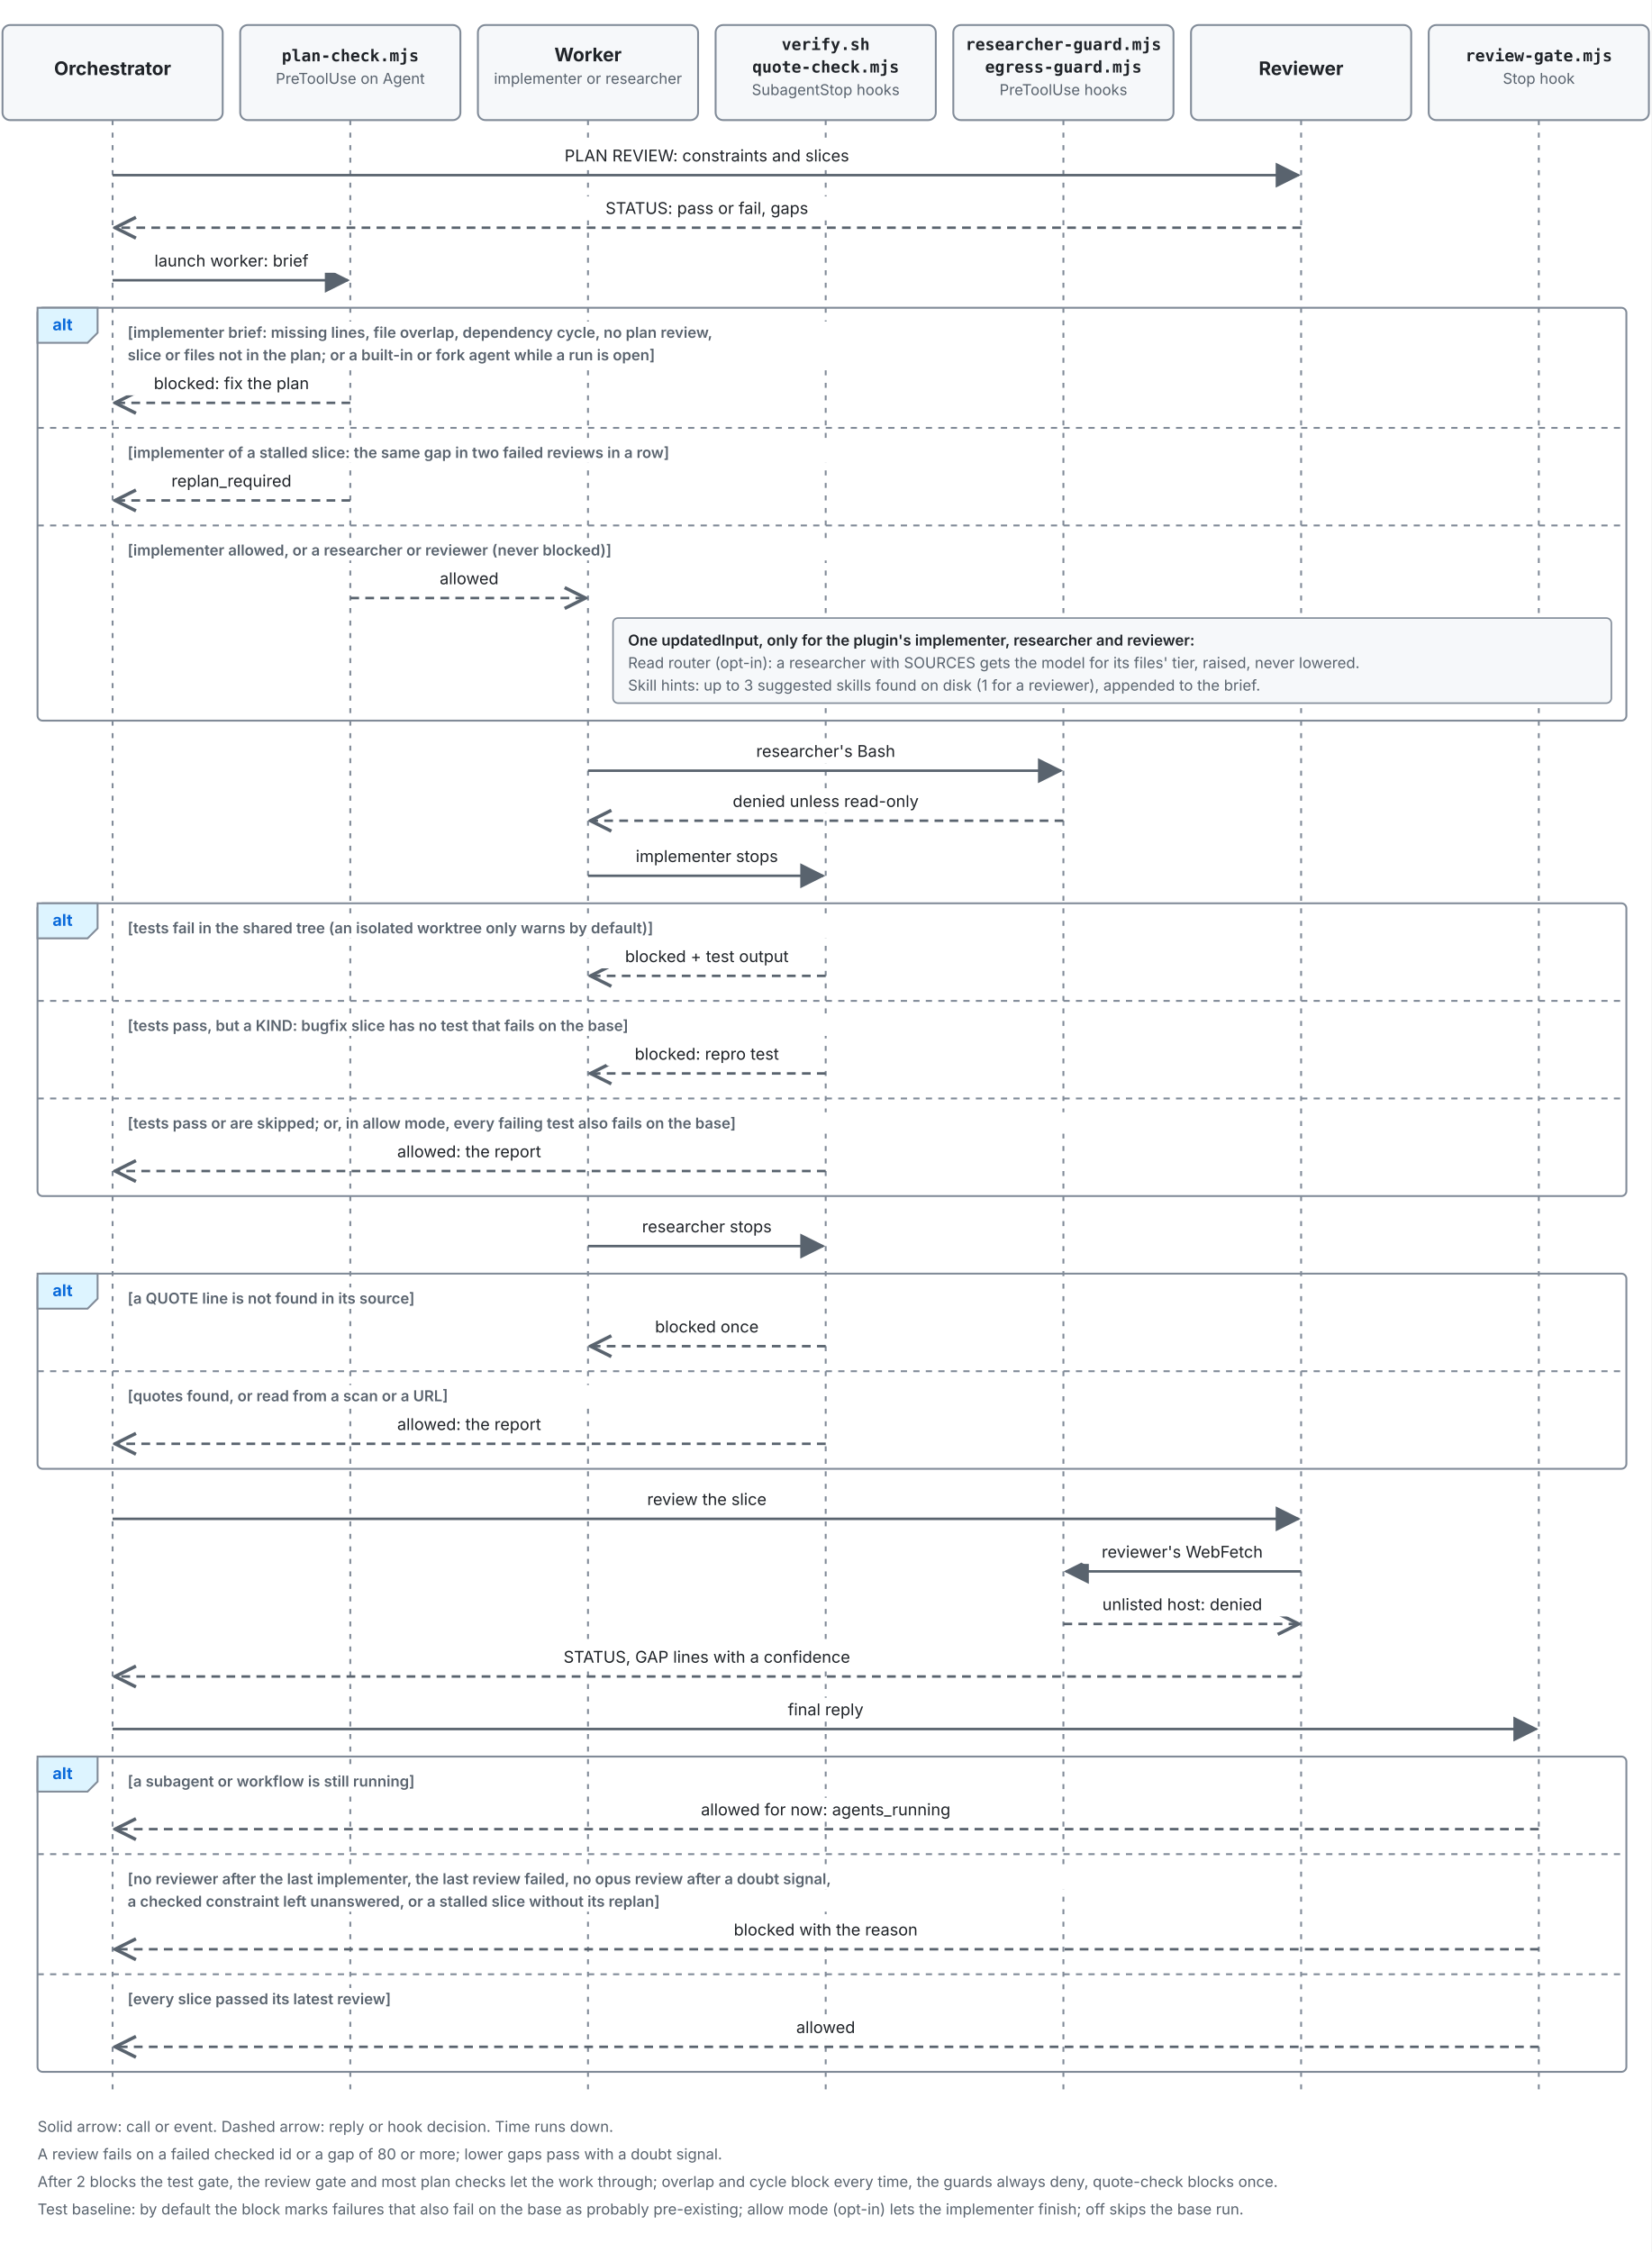
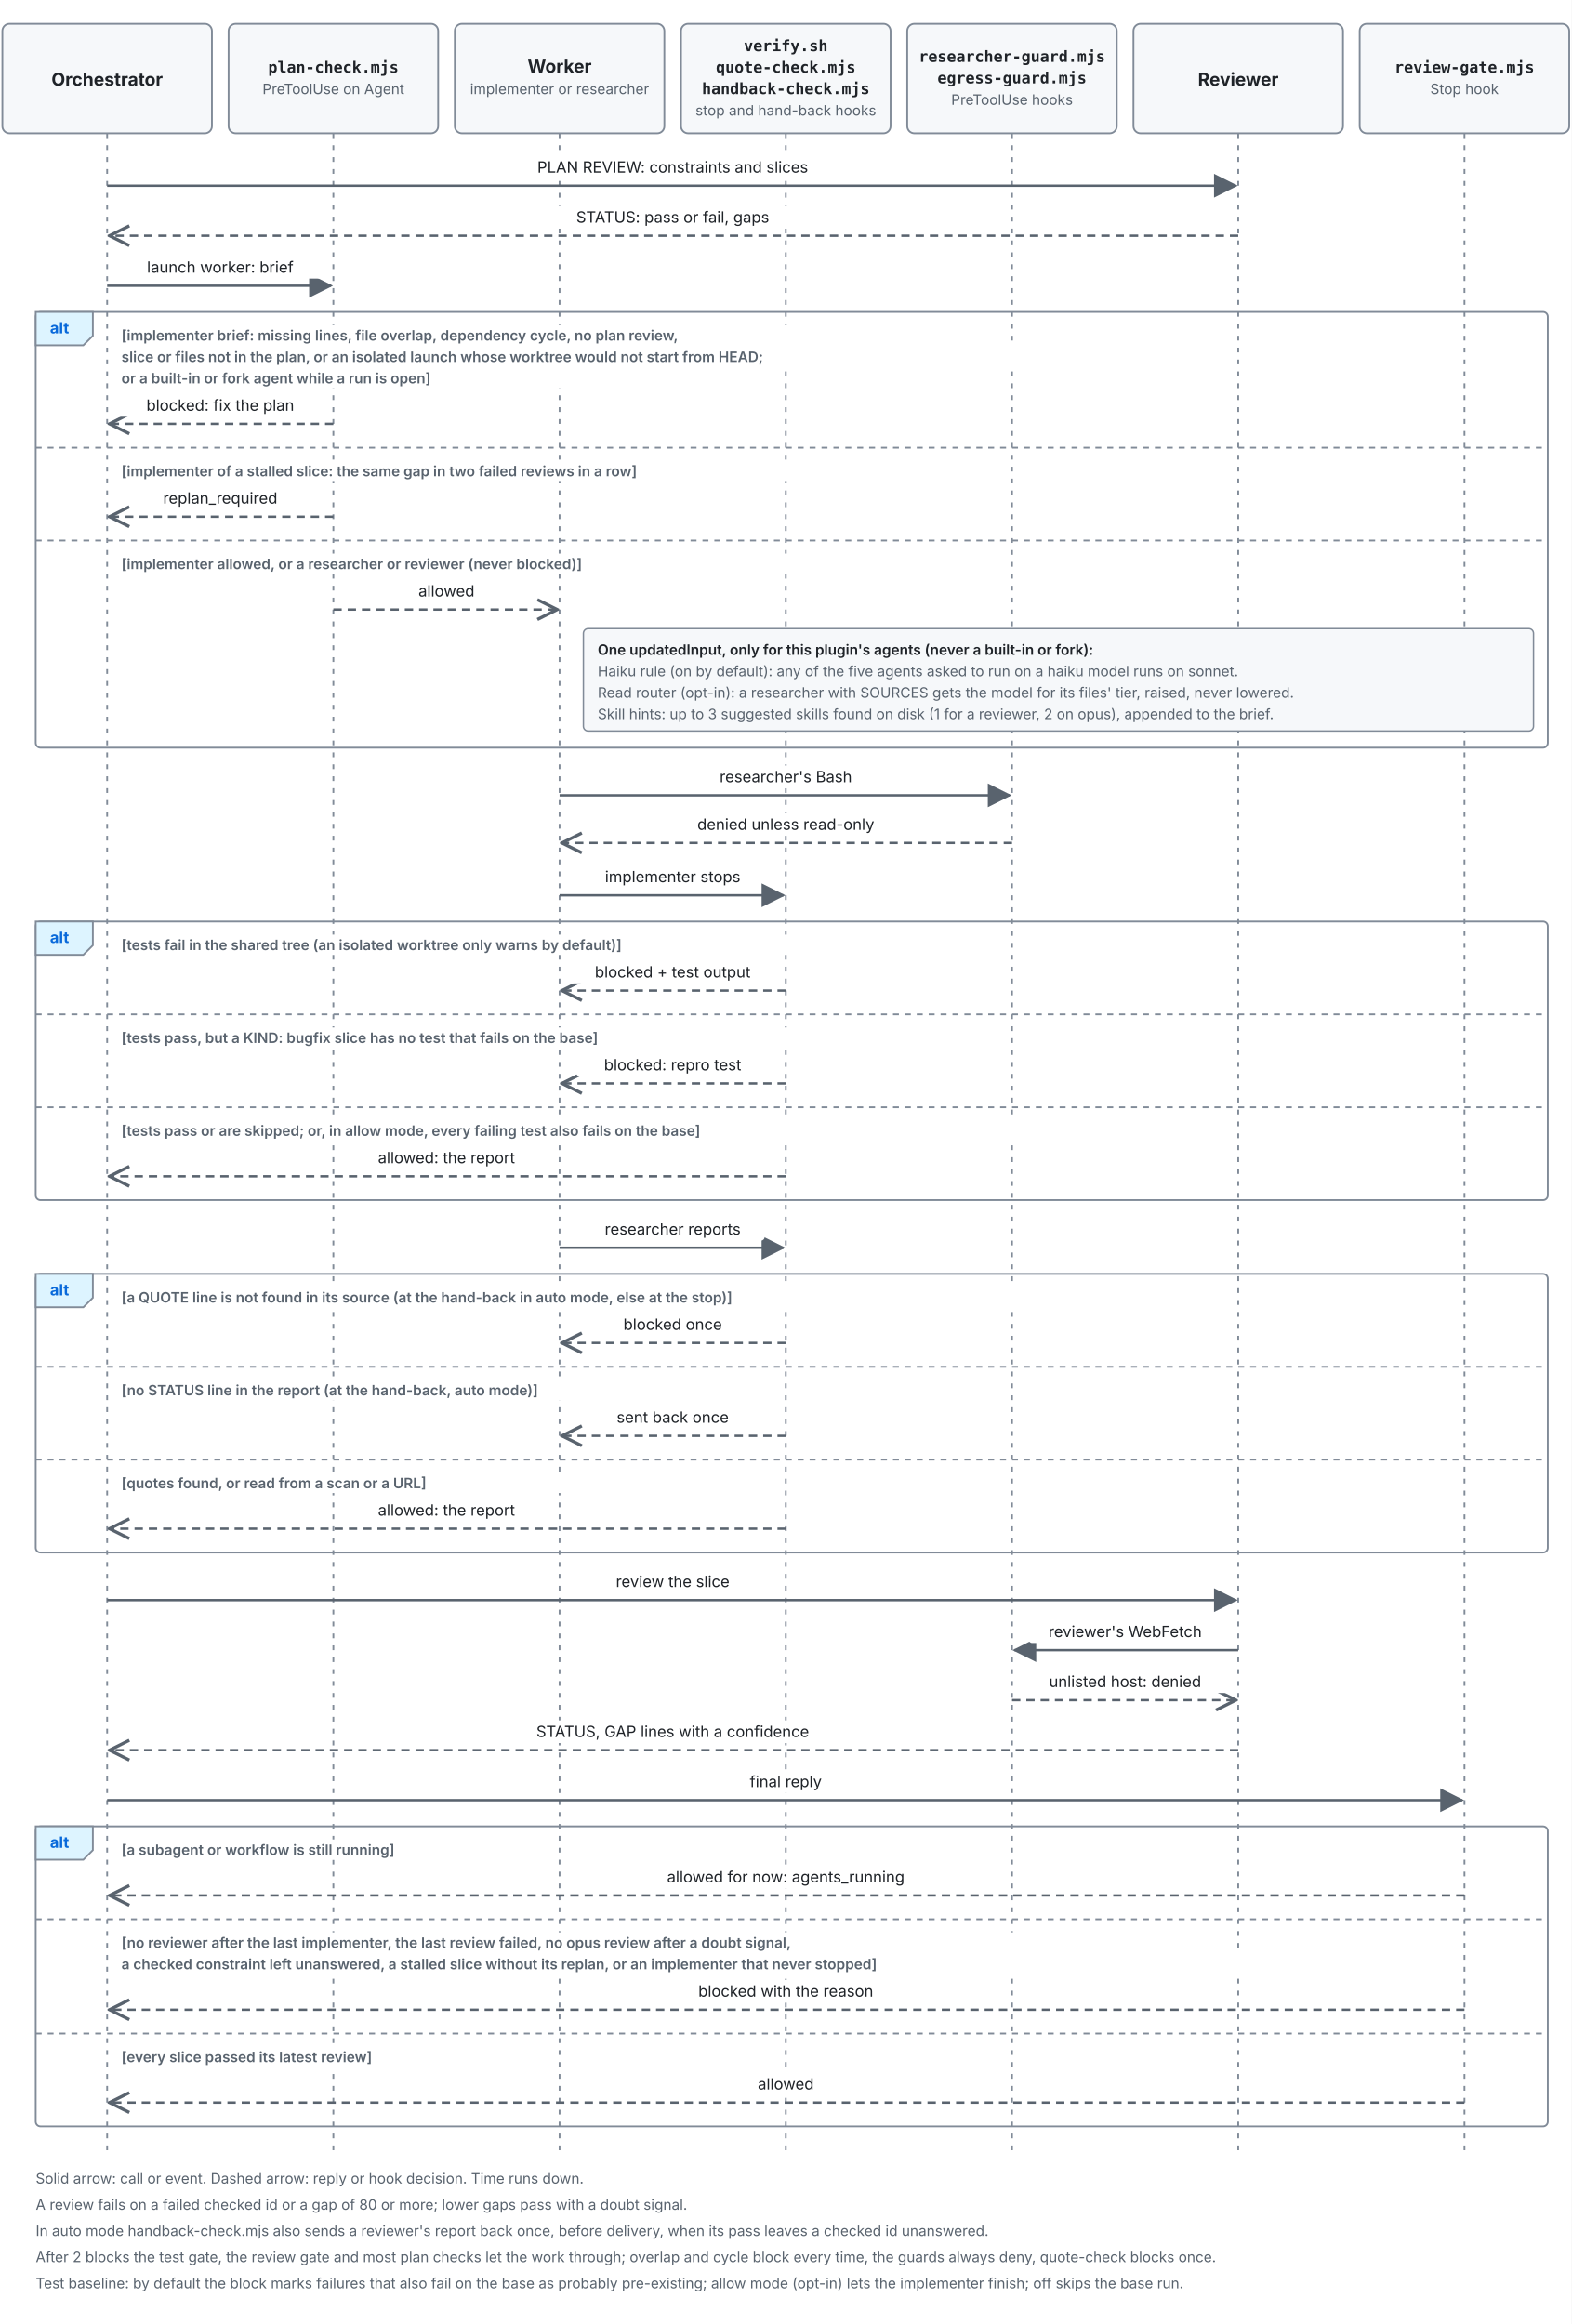
- <svg xmlns="http://www.w3.org/2000/svg" viewBox="0 0 1320 1800" width="1320" height="1800" role="img" aria-labelledby="gates-light-title gates-light-desc" font-family="system-ui, -apple-system, Segoe UI, sans-serif">
+ <svg xmlns="http://www.w3.org/2000/svg" viewBox="0 0 1320 1952" width="1320" height="1952" role="img" aria-labelledby="gates-light-title gates-light-desc" font-family="system-ui, -apple-system, Segoe UI, sans-serif">
  <defs>
    <marker id="gates-light-filled" viewBox="0 0 12 12" refX="11" refY="6" markerWidth="10" markerHeight="10" orient="auto">
      <path d="M0 0 L12 6 L0 12 Z" fill="#59636e" />
    </marker>
    <marker id="gates-light-open" viewBox="0 0 12 12" refX="11" refY="6" markerWidth="10" markerHeight="10" orient="auto">
      <path d="M1 1 L11 6 L1 11" fill="none" stroke="#59636e" stroke-width="1.6" />
    </marker>
  </defs>
-   <rect width="1320" height="1800" fill="#ffffff" />
-   <rect x="30" y="246" width="1270" height="330" rx="4" fill="none" stroke="#818b98" stroke-width="1.5" />
-   <path d="M30 246 H78 V266 L70 274 H30 Z" fill="#ddf4ff" stroke="#818b98" stroke-width="1.5" />
-   <text x="42" y="264" font-size="13" font-weight="700" fill="#0969da" text-anchor="start">alt</text>
-   <line x1="30" y1="342" x2="1300" y2="342" stroke="#818b98" stroke-width="1.5" stroke-dasharray="5 5" />
-   <line x1="30" y1="420" x2="1300" y2="420" stroke="#818b98" stroke-width="1.5" stroke-dasharray="5 5" />
-   <rect x="30" y="722" width="1270" height="234" rx="4" fill="none" stroke="#818b98" stroke-width="1.5" />
-   <path d="M30 722 H78 V742 L70 750 H30 Z" fill="#ddf4ff" stroke="#818b98" stroke-width="1.5" />
-   <text x="42" y="740" font-size="13" font-weight="700" fill="#0969da" text-anchor="start">alt</text>
-   <line x1="30" y1="800" x2="1300" y2="800" stroke="#818b98" stroke-width="1.5" stroke-dasharray="5 5" />
-   <line x1="30" y1="878" x2="1300" y2="878" stroke="#818b98" stroke-width="1.5" stroke-dasharray="5 5" />
-   <rect x="30" y="1018" width="1270" height="156" rx="4" fill="none" stroke="#818b98" stroke-width="1.5" />
-   <path d="M30 1018 H78 V1038 L70 1046 H30 Z" fill="#ddf4ff" stroke="#818b98" stroke-width="1.5" />
-   <text x="42" y="1036" font-size="13" font-weight="700" fill="#0969da" text-anchor="start">alt</text>
-   <line x1="30" y1="1096" x2="1300" y2="1096" stroke="#818b98" stroke-width="1.5" stroke-dasharray="5 5" />
-   <rect x="30" y="1404" width="1270" height="252" rx="4" fill="none" stroke="#818b98" stroke-width="1.5" />
-   <path d="M30 1404 H78 V1424 L70 1432 H30 Z" fill="#ddf4ff" stroke="#818b98" stroke-width="1.5" />
-   <text x="42" y="1422" font-size="13" font-weight="700" fill="#0969da" text-anchor="start">alt</text>
-   <line x1="30" y1="1482" x2="1300" y2="1482" stroke="#818b98" stroke-width="1.5" stroke-dasharray="5 5" />
-   <line x1="30" y1="1578" x2="1300" y2="1578" stroke="#818b98" stroke-width="1.5" stroke-dasharray="5 5" />
-   <line x1="90" y1="96" x2="90" y2="1676" stroke="#818b98" stroke-width="1.5" stroke-dasharray="4 6" />
-   <line x1="280" y1="96" x2="280" y2="1676" stroke="#818b98" stroke-width="1.5" stroke-dasharray="4 6" />
-   <line x1="470" y1="96" x2="470" y2="1676" stroke="#818b98" stroke-width="1.5" stroke-dasharray="4 6" />
-   <line x1="660" y1="96" x2="660" y2="1676" stroke="#818b98" stroke-width="1.5" stroke-dasharray="4 6" />
-   <line x1="850" y1="96" x2="850" y2="1676" stroke="#818b98" stroke-width="1.5" stroke-dasharray="4 6" />
-   <line x1="1040" y1="96" x2="1040" y2="1676" stroke="#818b98" stroke-width="1.5" stroke-dasharray="4 6" />
-   <line x1="1230" y1="96" x2="1230" y2="1676" stroke="#818b98" stroke-width="1.5" stroke-dasharray="4 6" />
-   <rect x="2" y="20" width="176" height="76" rx="6" fill="#f6f8fa" stroke="#818b98" stroke-width="1.5" />
-   <text x="90" y="60" font-size="15" font-weight="700" fill="#1f2328" text-anchor="middle">Orchestrator</text>
-   <rect x="192" y="20" width="176" height="76" rx="6" fill="#f6f8fa" stroke="#818b98" stroke-width="1.5" />
-   <text x="280" y="49" font-size="13" font-weight="700" fill="#1f2328" text-anchor="middle" font-family="ui-monospace, SFMono-Regular, Menlo, Consolas, monospace">plan-check.mjs</text>
-   <text x="280" y="67" font-size="12" font-weight="400" fill="#59636e" text-anchor="middle">PreToolUse on Agent</text>
-   <rect x="382" y="20" width="176" height="76" rx="6" fill="#f6f8fa" stroke="#818b98" stroke-width="1.5" />
-   <text x="470" y="49" font-size="15" font-weight="700" fill="#1f2328" text-anchor="middle">Worker</text>
-   <text x="470" y="67" font-size="12" font-weight="400" fill="#59636e" text-anchor="middle">implementer or researcher</text>
-   <rect x="572" y="20" width="176" height="76" rx="6" fill="#f6f8fa" stroke="#818b98" stroke-width="1.5" />
-   <text x="660" y="40" font-size="13" font-weight="700" fill="#1f2328" text-anchor="middle" font-family="ui-monospace, SFMono-Regular, Menlo, Consolas, monospace">verify.sh</text>
-   <text x="660" y="58" font-size="13" font-weight="700" fill="#1f2328" text-anchor="middle" font-family="ui-monospace, SFMono-Regular, Menlo, Consolas, monospace">quote-check.mjs</text>
-   <text x="660" y="76" font-size="12" font-weight="400" fill="#59636e" text-anchor="middle">SubagentStop hooks</text>
-   <rect x="762" y="20" width="176" height="76" rx="6" fill="#f6f8fa" stroke="#818b98" stroke-width="1.5" />
-   <text x="850" y="40" font-size="13" font-weight="700" fill="#1f2328" text-anchor="middle" font-family="ui-monospace, SFMono-Regular, Menlo, Consolas, monospace">researcher-guard.mjs</text>
-   <text x="850" y="58" font-size="13" font-weight="700" fill="#1f2328" text-anchor="middle" font-family="ui-monospace, SFMono-Regular, Menlo, Consolas, monospace">egress-guard.mjs</text>
-   <text x="850" y="76" font-size="12" font-weight="400" fill="#59636e" text-anchor="middle">PreToolUse hooks</text>
-   <rect x="952" y="20" width="176" height="76" rx="6" fill="#f6f8fa" stroke="#818b98" stroke-width="1.5" />
-   <text x="1040" y="60" font-size="15" font-weight="700" fill="#1f2328" text-anchor="middle">Reviewer</text>
-   <rect x="1142" y="20" width="176" height="76" rx="6" fill="#f6f8fa" stroke="#818b98" stroke-width="1.5" />
-   <text x="1230" y="49" font-size="13" font-weight="700" fill="#1f2328" text-anchor="middle" font-family="ui-monospace, SFMono-Regular, Menlo, Consolas, monospace">review-gate.mjs</text>
-   <text x="1230" y="67" font-size="12" font-weight="400" fill="#59636e" text-anchor="middle">Stop hook</text>
-   <line x1="90" y1="140" x2="1038" y2="140" stroke="#59636e" stroke-width="2" marker-end="url(#gates-light-filled)" />
-   <rect x="421.5" y="115" width="287.0" height="19" rx="3" fill="#ffffff" />
-   <text x="565.0" y="129" font-size="13" font-weight="400" fill="#1f2328" text-anchor="middle">PLAN REVIEW: constraints and slices</text>
-   <line x1="1040" y1="182" x2="92" y2="182" stroke="#59636e" stroke-width="2" marker-end="url(#gates-light-open)" stroke-dasharray="7 5" />
-   <rect x="456.6" y="157" width="216.8" height="19" rx="3" fill="#ffffff" />
-   <text x="565.0" y="171" font-size="13" font-weight="400" fill="#1f2328" text-anchor="middle">STATUS: pass or fail, gaps</text>
-   <line x1="90" y1="224" x2="278" y2="224" stroke="#59636e" stroke-width="2" marker-end="url(#gates-light-filled)" />
-   <rect x="100.0" y="199" width="170.0" height="19" rx="3" fill="#ffffff" />
-   <text x="185.0" y="213" font-size="13" font-weight="400" fill="#1f2328" text-anchor="middle">launch worker: brief</text>
-   <rect x="98" y="257" width="721.2" height="17" rx="3" fill="#ffffff" />
-   <text x="102" y="270" font-size="12" font-weight="600" fill="#59636e" text-anchor="start">[implementer brief: missing lines, file overlap, dependency cycle, no plan review,</text>
-   <rect x="98" y="275" width="712.6" height="17" rx="3" fill="#ffffff" />
-   <text x="102" y="288" font-size="12" font-weight="600" fill="#59636e" text-anchor="start"> slice or files not in the plan; or a built-in or fork agent while a run is open]</text>
-   <line x1="280" y1="322" x2="92" y2="322" stroke="#59636e" stroke-width="2" marker-end="url(#gates-light-open)" stroke-dasharray="7 5" />
-   <rect x="96.1" y="297" width="177.8" height="19" rx="3" fill="#ffffff" />
-   <text x="185.0" y="311" font-size="13" font-weight="400" fill="#1f2328" text-anchor="middle">blocked: fix the plan</text>
-   <rect x="98" y="353" width="678.2" height="17" rx="3" fill="#ffffff" />
-   <text x="102" y="366" font-size="12" font-weight="600" fill="#59636e" text-anchor="start">[implementer of a stalled slice: the same gap in two failed reviews in a row]</text>
-   <line x1="280" y1="400" x2="92" y2="400" stroke="#59636e" stroke-width="2" marker-end="url(#gates-light-open)" stroke-dasharray="7 5" />
-   <rect x="119.5" y="375" width="131.0" height="19" rx="3" fill="#ffffff" />
-   <text x="185.0" y="389" font-size="13" font-weight="400" fill="#1f2328" text-anchor="middle">replan_required</text>
-   <rect x="98" y="431" width="583.6" height="17" rx="3" fill="#ffffff" />
-   <text x="102" y="444" font-size="12" font-weight="600" fill="#59636e" text-anchor="start">[implementer allowed, or a researcher or reviewer (never blocked)]</text>
-   <line x1="280" y1="478" x2="468" y2="478" stroke="#59636e" stroke-width="2" marker-end="url(#gates-light-open)" stroke-dasharray="7 5" />
-   <rect x="340.7" y="453" width="68.6" height="19" rx="3" fill="#ffffff" />
-   <text x="375.0" y="467" font-size="13" font-weight="400" fill="#1f2328" text-anchor="middle">allowed</text>
-   <rect x="490" y="494" width="798" height="68" rx="4" fill="#f6f8fa" stroke="#818b98" stroke-width="1.2" />
-   <text x="502" y="516" font-size="12" font-weight="600" fill="#1f2328" text-anchor="start">One updatedInput, only for the plugin's implementer, researcher and reviewer:</text>
-   <text x="502" y="534" font-size="12" font-weight="400" fill="#59636e" text-anchor="start">Read router (opt-in): a researcher with SOURCES gets the model for its files' tier, raised, never lowered.</text>
-   <text x="502" y="552" font-size="12" font-weight="400" fill="#59636e" text-anchor="start">Skill hints: up to 3 suggested skills found on disk (1 for a reviewer), appended to the brief.</text>
-   <line x1="470" y1="616" x2="848" y2="616" stroke="#59636e" stroke-width="2" marker-end="url(#gates-light-filled)" />
-   <rect x="586.7" y="591" width="146.6" height="19" rx="3" fill="#ffffff" />
-   <text x="660.0" y="605" font-size="13" font-weight="400" fill="#1f2328" text-anchor="middle">researcher's Bash</text>
-   <line x1="850" y1="656" x2="472" y2="656" stroke="#59636e" stroke-width="2" marker-end="url(#gates-light-open)" stroke-dasharray="7 5" />
-   <rect x="563.3" y="631" width="193.4" height="19" rx="3" fill="#ffffff" />
-   <text x="660.0" y="645" font-size="13" font-weight="400" fill="#1f2328" text-anchor="middle">denied unless read-only</text>
-   <line x1="470" y1="700" x2="658" y2="700" stroke="#59636e" stroke-width="2" marker-end="url(#gates-light-filled)" />
-   <rect x="491.7" y="675" width="146.6" height="19" rx="3" fill="#ffffff" />
-   <text x="565.0" y="689" font-size="13" font-weight="400" fill="#1f2328" text-anchor="middle">implementer stops</text>
-   <rect x="98" y="733" width="669.6" height="17" rx="3" fill="#ffffff" />
-   <text x="102" y="746" font-size="12" font-weight="600" fill="#59636e" text-anchor="start">[tests fail in the shared tree (an isolated worktree only warns by default)]</text>
-   <line x1="660" y1="780" x2="472" y2="780" stroke="#59636e" stroke-width="2" marker-end="url(#gates-light-open)" stroke-dasharray="7 5" />
-   <rect x="476.1" y="755" width="177.8" height="19" rx="3" fill="#ffffff" />
-   <text x="565.0" y="769" font-size="13" font-weight="400" fill="#1f2328" text-anchor="middle">blocked + test output</text>
-   <rect x="98" y="811" width="643.8" height="17" rx="3" fill="#ffffff" />
-   <text x="102" y="824" font-size="12" font-weight="600" fill="#59636e" text-anchor="start">[tests pass, but a KIND: bugfix slice has no test that fails on the base]</text>
-   <line x1="660" y1="858" x2="472" y2="858" stroke="#59636e" stroke-width="2" marker-end="url(#gates-light-open)" stroke-dasharray="7 5" />
-   <rect x="483.9" y="833" width="162.2" height="19" rx="3" fill="#ffffff" />
-   <text x="565.0" y="847" font-size="13" font-weight="400" fill="#1f2328" text-anchor="middle">blocked: repro test</text>
-   <rect x="98" y="889" width="781.4" height="17" rx="3" fill="#ffffff" />
-   <text x="102" y="902" font-size="12" font-weight="600" fill="#59636e" text-anchor="start">[tests pass or are skipped; or, in allow mode, every failing test also fails on the base]</text>
-   <line x1="660" y1="936" x2="92" y2="936" stroke="#59636e" stroke-width="2" marker-end="url(#gates-light-open)" stroke-dasharray="7 5" />
-   <rect x="293.9" y="911" width="162.2" height="19" rx="3" fill="#ffffff" />
-   <text x="375.0" y="925" font-size="13" font-weight="400" fill="#1f2328" text-anchor="middle">allowed: the report</text>
-   <line x1="470" y1="996" x2="658" y2="996" stroke="#59636e" stroke-width="2" marker-end="url(#gates-light-filled)" />
-   <rect x="495.6" y="971" width="138.8" height="19" rx="3" fill="#ffffff" />
-   <text x="565.0" y="985" font-size="13" font-weight="400" fill="#1f2328" text-anchor="middle">researcher stops</text>
-   <rect x="98" y="1029" width="368.6" height="17" rx="3" fill="#ffffff" />
-   <text x="102" y="1042" font-size="12" font-weight="600" fill="#59636e" text-anchor="start">[a QUOTE line is not found in its source]</text>
-   <line x1="660" y1="1076" x2="472" y2="1076" stroke="#59636e" stroke-width="2" marker-end="url(#gates-light-open)" stroke-dasharray="7 5" />
-   <rect x="511.2" y="1051" width="107.6" height="19" rx="3" fill="#ffffff" />
-   <text x="565.0" y="1065" font-size="13" font-weight="400" fill="#1f2328" text-anchor="middle">blocked once</text>
-   <rect x="98" y="1107" width="394.4" height="17" rx="3" fill="#ffffff" />
-   <text x="102" y="1120" font-size="12" font-weight="600" fill="#59636e" text-anchor="start">[quotes found, or read from a scan or a URL]</text>
-   <line x1="660" y1="1154" x2="92" y2="1154" stroke="#59636e" stroke-width="2" marker-end="url(#gates-light-open)" stroke-dasharray="7 5" />
-   <rect x="293.9" y="1129" width="162.2" height="19" rx="3" fill="#ffffff" />
-   <text x="375.0" y="1143" font-size="13" font-weight="400" fill="#1f2328" text-anchor="middle">allowed: the report</text>
-   <line x1="90" y1="1214" x2="1038" y2="1214" stroke="#59636e" stroke-width="2" marker-end="url(#gates-light-filled)" />
-   <rect x="495.6" y="1189" width="138.8" height="19" rx="3" fill="#ffffff" />
-   <text x="565.0" y="1203" font-size="13" font-weight="400" fill="#1f2328" text-anchor="middle">review the slice</text>
-   <line x1="1040" y1="1256" x2="852" y2="1256" stroke="#59636e" stroke-width="2" marker-end="url(#gates-light-filled)" />
-   <rect x="863.9" y="1231" width="162.2" height="19" rx="3" fill="#ffffff" />
-   <text x="945.0" y="1245" font-size="13" font-weight="400" fill="#1f2328" text-anchor="middle">reviewer's WebFetch</text>
-   <line x1="850" y1="1298" x2="1038" y2="1298" stroke="#59636e" stroke-width="2" marker-end="url(#gates-light-open)" stroke-dasharray="7 5" />
-   <rect x="856.1" y="1273" width="177.8" height="19" rx="3" fill="#ffffff" />
-   <text x="945.0" y="1287" font-size="13" font-weight="400" fill="#1f2328" text-anchor="middle">unlisted host: denied</text>
-   <line x1="1040" y1="1340" x2="92" y2="1340" stroke="#59636e" stroke-width="2" marker-end="url(#gates-light-open)" stroke-dasharray="7 5" />
-   <rect x="421.5" y="1315" width="287.0" height="19" rx="3" fill="#ffffff" />
-   <text x="565.0" y="1329" font-size="13" font-weight="400" fill="#1f2328" text-anchor="middle">STATUS, GAP lines with a confidence</text>
-   <line x1="90" y1="1382" x2="1228" y2="1382" stroke="#59636e" stroke-width="2" marker-end="url(#gates-light-filled)" />
-   <rect x="610.1" y="1357" width="99.8" height="19" rx="3" fill="#ffffff" />
-   <text x="660.0" y="1371" font-size="13" font-weight="400" fill="#1f2328" text-anchor="middle">final reply</text>
-   <rect x="98" y="1415" width="368.6" height="17" rx="3" fill="#ffffff" />
-   <text x="102" y="1428" font-size="12" font-weight="600" fill="#59636e" text-anchor="start">[a subagent or workflow is still running]</text>
-   <line x1="1230" y1="1462" x2="92" y2="1462" stroke="#59636e" stroke-width="2" marker-end="url(#gates-light-open)" stroke-dasharray="7 5" />
-   <rect x="532.1" y="1437" width="255.8" height="19" rx="3" fill="#ffffff" />
-   <text x="660.0" y="1451" font-size="13" font-weight="400" fill="#1f2328" text-anchor="middle">allowed for now: agents_running</text>
-   <rect x="98" y="1493" width="884.6" height="17" rx="3" fill="#ffffff" />
-   <text x="102" y="1506" font-size="12" font-weight="600" fill="#59636e" text-anchor="start">[no reviewer after the last implementer, the last review failed, no opus review after a doubt signal,</text>
-   <rect x="98" y="1511" width="678.2" height="17" rx="3" fill="#ffffff" />
-   <text x="102" y="1524" font-size="12" font-weight="600" fill="#59636e" text-anchor="start"> a checked constraint left unanswered, or a stalled slice without its replan]</text>
-   <line x1="1230" y1="1558" x2="92" y2="1558" stroke="#59636e" stroke-width="2" marker-end="url(#gates-light-open)" stroke-dasharray="7 5" />
-   <rect x="563.3" y="1533" width="193.4" height="19" rx="3" fill="#ffffff" />
-   <text x="660.0" y="1547" font-size="13" font-weight="400" fill="#1f2328" text-anchor="middle">blocked with the reason</text>
-   <rect x="98" y="1589" width="342.8" height="17" rx="3" fill="#ffffff" />
-   <text x="102" y="1602" font-size="12" font-weight="600" fill="#59636e" text-anchor="start">[every slice passed its latest review]</text>
-   <line x1="1230" y1="1636" x2="92" y2="1636" stroke="#59636e" stroke-width="2" marker-end="url(#gates-light-open)" stroke-dasharray="7 5" />
-   <rect x="625.7" y="1611" width="68.6" height="19" rx="3" fill="#ffffff" />
-   <text x="660.0" y="1625" font-size="13" font-weight="400" fill="#1f2328" text-anchor="middle">allowed</text>
-   <text x="30" y="1704" font-size="12" font-weight="400" fill="#59636e" text-anchor="start">Solid arrow: call or event. Dashed arrow: reply or hook decision. Time runs down.</text>
-   <text x="30" y="1726" font-size="12" font-weight="400" fill="#59636e" text-anchor="start">A review fails on a failed checked id or a gap of 80 or more; lower gaps pass with a doubt signal.</text>
-   <text x="30" y="1748" font-size="12" font-weight="400" fill="#59636e" text-anchor="start">After 2 blocks the test gate, the review gate and most plan checks let the work through; overlap and cycle block every time, the guards always deny, quote-check blocks once.</text>
-   <text x="30" y="1770" font-size="12" font-weight="400" fill="#59636e" text-anchor="start">Test baseline: by default the block marks failures that also fail on the base as probably pre-existing; allow mode (opt-in) lets the implementer finish; off skips the base run.</text>
+   <rect width="1320" height="1952" fill="#ffffff" />
+   <rect x="30" y="262" width="1270" height="366" rx="4" fill="none" stroke="#818b98" stroke-width="1.5" />
+   <path d="M30 262 H78 V282 L70 290 H30 Z" fill="#ddf4ff" stroke="#818b98" stroke-width="1.5" />
+   <text x="42" y="280" font-size="13" font-weight="700" fill="#0969da" text-anchor="start">alt</text>
+   <line x1="30" y1="376" x2="1300" y2="376" stroke="#818b98" stroke-width="1.5" stroke-dasharray="5 5" />
+   <line x1="30" y1="454" x2="1300" y2="454" stroke="#818b98" stroke-width="1.5" stroke-dasharray="5 5" />
+   <rect x="30" y="774" width="1270" height="234" rx="4" fill="none" stroke="#818b98" stroke-width="1.5" />
+   <path d="M30 774 H78 V794 L70 802 H30 Z" fill="#ddf4ff" stroke="#818b98" stroke-width="1.5" />
+   <text x="42" y="792" font-size="13" font-weight="700" fill="#0969da" text-anchor="start">alt</text>
+   <line x1="30" y1="852" x2="1300" y2="852" stroke="#818b98" stroke-width="1.5" stroke-dasharray="5 5" />
+   <line x1="30" y1="930" x2="1300" y2="930" stroke="#818b98" stroke-width="1.5" stroke-dasharray="5 5" />
+   <rect x="30" y="1070" width="1270" height="234" rx="4" fill="none" stroke="#818b98" stroke-width="1.5" />
+   <path d="M30 1070 H78 V1090 L70 1098 H30 Z" fill="#ddf4ff" stroke="#818b98" stroke-width="1.5" />
+   <text x="42" y="1088" font-size="13" font-weight="700" fill="#0969da" text-anchor="start">alt</text>
+   <line x1="30" y1="1148" x2="1300" y2="1148" stroke="#818b98" stroke-width="1.5" stroke-dasharray="5 5" />
+   <line x1="30" y1="1226" x2="1300" y2="1226" stroke="#818b98" stroke-width="1.5" stroke-dasharray="5 5" />
+   <rect x="30" y="1534" width="1270" height="252" rx="4" fill="none" stroke="#818b98" stroke-width="1.5" />
+   <path d="M30 1534 H78 V1554 L70 1562 H30 Z" fill="#ddf4ff" stroke="#818b98" stroke-width="1.5" />
+   <text x="42" y="1552" font-size="13" font-weight="700" fill="#0969da" text-anchor="start">alt</text>
+   <line x1="30" y1="1612" x2="1300" y2="1612" stroke="#818b98" stroke-width="1.5" stroke-dasharray="5 5" />
+   <line x1="30" y1="1708" x2="1300" y2="1708" stroke="#818b98" stroke-width="1.5" stroke-dasharray="5 5" />
+   <line x1="90" y1="112" x2="90" y2="1806" stroke="#818b98" stroke-width="1.5" stroke-dasharray="4 6" />
+   <line x1="280" y1="112" x2="280" y2="1806" stroke="#818b98" stroke-width="1.5" stroke-dasharray="4 6" />
+   <line x1="470" y1="112" x2="470" y2="1806" stroke="#818b98" stroke-width="1.5" stroke-dasharray="4 6" />
+   <line x1="660" y1="112" x2="660" y2="1806" stroke="#818b98" stroke-width="1.5" stroke-dasharray="4 6" />
+   <line x1="850" y1="112" x2="850" y2="1806" stroke="#818b98" stroke-width="1.5" stroke-dasharray="4 6" />
+   <line x1="1040" y1="112" x2="1040" y2="1806" stroke="#818b98" stroke-width="1.5" stroke-dasharray="4 6" />
+   <line x1="1230" y1="112" x2="1230" y2="1806" stroke="#818b98" stroke-width="1.5" stroke-dasharray="4 6" />
+   <rect x="2" y="20" width="176" height="92" rx="6" fill="#f6f8fa" stroke="#818b98" stroke-width="1.5" />
+   <text x="90" y="72.0" font-size="15" font-weight="700" fill="#1f2328" text-anchor="middle">Orchestrator</text>
+   <rect x="192" y="20" width="176" height="92" rx="6" fill="#f6f8fa" stroke="#818b98" stroke-width="1.5" />
+   <text x="280" y="61.0" font-size="13" font-weight="700" fill="#1f2328" text-anchor="middle" font-family="ui-monospace, SFMono-Regular, Menlo, Consolas, monospace">plan-check.mjs</text>
+   <text x="280" y="79.0" font-size="12" font-weight="400" fill="#59636e" text-anchor="middle">PreToolUse on Agent</text>
+   <rect x="382" y="20" width="176" height="92" rx="6" fill="#f6f8fa" stroke="#818b98" stroke-width="1.5" />
+   <text x="470" y="61.0" font-size="15" font-weight="700" fill="#1f2328" text-anchor="middle">Worker</text>
+   <text x="470" y="79.0" font-size="12" font-weight="400" fill="#59636e" text-anchor="middle">implementer or researcher</text>
+   <rect x="572" y="20" width="176" height="92" rx="6" fill="#f6f8fa" stroke="#818b98" stroke-width="1.5" />
+   <text x="660" y="43.0" font-size="13" font-weight="700" fill="#1f2328" text-anchor="middle" font-family="ui-monospace, SFMono-Regular, Menlo, Consolas, monospace">verify.sh</text>
+   <text x="660" y="61.0" font-size="13" font-weight="700" fill="#1f2328" text-anchor="middle" font-family="ui-monospace, SFMono-Regular, Menlo, Consolas, monospace">quote-check.mjs</text>
+   <text x="660" y="79.0" font-size="13" font-weight="700" fill="#1f2328" text-anchor="middle" font-family="ui-monospace, SFMono-Regular, Menlo, Consolas, monospace">handback-check.mjs</text>
+   <text x="660" y="97.0" font-size="12" font-weight="400" fill="#59636e" text-anchor="middle">stop and hand-back hooks</text>
+   <rect x="762" y="20" width="176" height="92" rx="6" fill="#f6f8fa" stroke="#818b98" stroke-width="1.5" />
+   <text x="850" y="52.0" font-size="13" font-weight="700" fill="#1f2328" text-anchor="middle" font-family="ui-monospace, SFMono-Regular, Menlo, Consolas, monospace">researcher-guard.mjs</text>
+   <text x="850" y="70.0" font-size="13" font-weight="700" fill="#1f2328" text-anchor="middle" font-family="ui-monospace, SFMono-Regular, Menlo, Consolas, monospace">egress-guard.mjs</text>
+   <text x="850" y="88.0" font-size="12" font-weight="400" fill="#59636e" text-anchor="middle">PreToolUse hooks</text>
+   <rect x="952" y="20" width="176" height="92" rx="6" fill="#f6f8fa" stroke="#818b98" stroke-width="1.5" />
+   <text x="1040" y="72.0" font-size="15" font-weight="700" fill="#1f2328" text-anchor="middle">Reviewer</text>
+   <rect x="1142" y="20" width="176" height="92" rx="6" fill="#f6f8fa" stroke="#818b98" stroke-width="1.5" />
+   <text x="1230" y="61.0" font-size="13" font-weight="700" fill="#1f2328" text-anchor="middle" font-family="ui-monospace, SFMono-Regular, Menlo, Consolas, monospace">review-gate.mjs</text>
+   <text x="1230" y="79.0" font-size="12" font-weight="400" fill="#59636e" text-anchor="middle">Stop hook</text>
+   <line x1="90" y1="156" x2="1038" y2="156" stroke="#59636e" stroke-width="2" marker-end="url(#gates-light-filled)" />
+   <rect x="421.5" y="131" width="287.0" height="19" rx="3" fill="#ffffff" />
+   <text x="565.0" y="145" font-size="13" font-weight="400" fill="#1f2328" text-anchor="middle">PLAN REVIEW: constraints and slices</text>
+   <line x1="1040" y1="198" x2="92" y2="198" stroke="#59636e" stroke-width="2" marker-end="url(#gates-light-open)" stroke-dasharray="7 5" />
+   <rect x="456.6" y="173" width="216.8" height="19" rx="3" fill="#ffffff" />
+   <text x="565.0" y="187" font-size="13" font-weight="400" fill="#1f2328" text-anchor="middle">STATUS: pass or fail, gaps</text>
+   <line x1="90" y1="240" x2="278" y2="240" stroke="#59636e" stroke-width="2" marker-end="url(#gates-light-filled)" />
+   <rect x="100.0" y="215" width="170.0" height="19" rx="3" fill="#ffffff" />
+   <text x="185.0" y="229" font-size="13" font-weight="400" fill="#1f2328" text-anchor="middle">launch worker: brief</text>
+   <rect x="98" y="273" width="721.2" height="17" rx="3" fill="#ffffff" />
+   <text x="102" y="286" font-size="12" font-weight="600" fill="#59636e" text-anchor="start">[implementer brief: missing lines, file overlap, dependency cycle, no plan review,</text>
+   <rect x="98" y="291" width="841.6" height="17" rx="3" fill="#ffffff" />
+   <text x="102" y="304" font-size="12" font-weight="600" fill="#59636e" text-anchor="start"> slice or files not in the plan, or an isolated launch whose worktree would not start from HEAD;</text>
+   <rect x="98" y="309" width="437.4" height="17" rx="3" fill="#ffffff" />
+   <text x="102" y="322" font-size="12" font-weight="600" fill="#59636e" text-anchor="start"> or a built-in or fork agent while a run is open]</text>
+   <line x1="280" y1="356" x2="92" y2="356" stroke="#59636e" stroke-width="2" marker-end="url(#gates-light-open)" stroke-dasharray="7 5" />
+   <rect x="96.1" y="331" width="177.8" height="19" rx="3" fill="#ffffff" />
+   <text x="185.0" y="345" font-size="13" font-weight="400" fill="#1f2328" text-anchor="middle">blocked: fix the plan</text>
+   <rect x="98" y="387" width="678.2" height="17" rx="3" fill="#ffffff" />
+   <text x="102" y="400" font-size="12" font-weight="600" fill="#59636e" text-anchor="start">[implementer of a stalled slice: the same gap in two failed reviews in a row]</text>
+   <line x1="280" y1="434" x2="92" y2="434" stroke="#59636e" stroke-width="2" marker-end="url(#gates-light-open)" stroke-dasharray="7 5" />
+   <rect x="119.5" y="409" width="131.0" height="19" rx="3" fill="#ffffff" />
+   <text x="185.0" y="423" font-size="13" font-weight="400" fill="#1f2328" text-anchor="middle">replan_required</text>
+   <rect x="98" y="465" width="583.6" height="17" rx="3" fill="#ffffff" />
+   <text x="102" y="478" font-size="12" font-weight="600" fill="#59636e" text-anchor="start">[implementer allowed, or a researcher or reviewer (never blocked)]</text>
+   <line x1="280" y1="512" x2="468" y2="512" stroke="#59636e" stroke-width="2" marker-end="url(#gates-light-open)" stroke-dasharray="7 5" />
+   <rect x="340.7" y="487" width="68.6" height="19" rx="3" fill="#ffffff" />
+   <text x="375.0" y="501" font-size="13" font-weight="400" fill="#1f2328" text-anchor="middle">allowed</text>
+   <rect x="490" y="528" width="798" height="86" rx="4" fill="#f6f8fa" stroke="#818b98" stroke-width="1.2" />
+   <text x="502" y="550" font-size="12" font-weight="600" fill="#1f2328" text-anchor="start">One updatedInput, only for this plugin's agents (never a built-in or fork):</text>
+   <text x="502" y="568" font-size="12" font-weight="400" fill="#59636e" text-anchor="start">Haiku rule (on by default): any of the five agents asked to run on a haiku model runs on sonnet.</text>
+   <text x="502" y="586" font-size="12" font-weight="400" fill="#59636e" text-anchor="start">Read router (opt-in): a researcher with SOURCES gets the model for its files' tier, raised, never lowered.</text>
+   <text x="502" y="604" font-size="12" font-weight="400" fill="#59636e" text-anchor="start">Skill hints: up to 3 suggested skills found on disk (1 for a reviewer, 2 on opus), appended to the brief.</text>
+   <line x1="470" y1="668" x2="848" y2="668" stroke="#59636e" stroke-width="2" marker-end="url(#gates-light-filled)" />
+   <rect x="586.7" y="643" width="146.6" height="19" rx="3" fill="#ffffff" />
+   <text x="660.0" y="657" font-size="13" font-weight="400" fill="#1f2328" text-anchor="middle">researcher's Bash</text>
+   <line x1="850" y1="708" x2="472" y2="708" stroke="#59636e" stroke-width="2" marker-end="url(#gates-light-open)" stroke-dasharray="7 5" />
+   <rect x="563.3" y="683" width="193.4" height="19" rx="3" fill="#ffffff" />
+   <text x="660.0" y="697" font-size="13" font-weight="400" fill="#1f2328" text-anchor="middle">denied unless read-only</text>
+   <line x1="470" y1="752" x2="658" y2="752" stroke="#59636e" stroke-width="2" marker-end="url(#gates-light-filled)" />
+   <rect x="491.7" y="727" width="146.6" height="19" rx="3" fill="#ffffff" />
+   <text x="565.0" y="741" font-size="13" font-weight="400" fill="#1f2328" text-anchor="middle">implementer stops</text>
+   <rect x="98" y="785" width="669.6" height="17" rx="3" fill="#ffffff" />
+   <text x="102" y="798" font-size="12" font-weight="600" fill="#59636e" text-anchor="start">[tests fail in the shared tree (an isolated worktree only warns by default)]</text>
+   <line x1="660" y1="832" x2="472" y2="832" stroke="#59636e" stroke-width="2" marker-end="url(#gates-light-open)" stroke-dasharray="7 5" />
+   <rect x="476.1" y="807" width="177.8" height="19" rx="3" fill="#ffffff" />
+   <text x="565.0" y="821" font-size="13" font-weight="400" fill="#1f2328" text-anchor="middle">blocked + test output</text>
+   <rect x="98" y="863" width="643.8" height="17" rx="3" fill="#ffffff" />
+   <text x="102" y="876" font-size="12" font-weight="600" fill="#59636e" text-anchor="start">[tests pass, but a KIND: bugfix slice has no test that fails on the base]</text>
+   <line x1="660" y1="910" x2="472" y2="910" stroke="#59636e" stroke-width="2" marker-end="url(#gates-light-open)" stroke-dasharray="7 5" />
+   <rect x="483.9" y="885" width="162.2" height="19" rx="3" fill="#ffffff" />
+   <text x="565.0" y="899" font-size="13" font-weight="400" fill="#1f2328" text-anchor="middle">blocked: repro test</text>
+   <rect x="98" y="941" width="781.4" height="17" rx="3" fill="#ffffff" />
+   <text x="102" y="954" font-size="12" font-weight="600" fill="#59636e" text-anchor="start">[tests pass or are skipped; or, in allow mode, every failing test also fails on the base]</text>
+   <line x1="660" y1="988" x2="92" y2="988" stroke="#59636e" stroke-width="2" marker-end="url(#gates-light-open)" stroke-dasharray="7 5" />
+   <rect x="293.9" y="963" width="162.2" height="19" rx="3" fill="#ffffff" />
+   <text x="375.0" y="977" font-size="13" font-weight="400" fill="#1f2328" text-anchor="middle">allowed: the report</text>
+   <line x1="470" y1="1048" x2="658" y2="1048" stroke="#59636e" stroke-width="2" marker-end="url(#gates-light-filled)" />
+   <rect x="487.8" y="1023" width="154.4" height="19" rx="3" fill="#ffffff" />
+   <text x="565.0" y="1037" font-size="13" font-weight="400" fill="#1f2328" text-anchor="middle">researcher reports</text>
+   <rect x="98" y="1081" width="798.6" height="17" rx="3" fill="#ffffff" />
+   <text x="102" y="1094" font-size="12" font-weight="600" fill="#59636e" text-anchor="start">[a QUOTE line is not found in its source (at the hand-back in auto mode, else at the stop)]</text>
+   <line x1="660" y1="1128" x2="472" y2="1128" stroke="#59636e" stroke-width="2" marker-end="url(#gates-light-open)" stroke-dasharray="7 5" />
+   <rect x="511.2" y="1103" width="107.6" height="19" rx="3" fill="#ffffff" />
+   <text x="565.0" y="1117" font-size="13" font-weight="400" fill="#1f2328" text-anchor="middle">blocked once</text>
+   <rect x="98" y="1159" width="532.0" height="17" rx="3" fill="#ffffff" />
+   <text x="102" y="1172" font-size="12" font-weight="600" fill="#59636e" text-anchor="start">[no STATUS line in the report (at the hand-back, auto mode)]</text>
+   <line x1="660" y1="1206" x2="472" y2="1206" stroke="#59636e" stroke-width="2" marker-end="url(#gates-light-open)" stroke-dasharray="7 5" />
+   <rect x="503.4" y="1181" width="123.2" height="19" rx="3" fill="#ffffff" />
+   <text x="565.0" y="1195" font-size="13" font-weight="400" fill="#1f2328" text-anchor="middle">sent back once</text>
+   <rect x="98" y="1237" width="394.4" height="17" rx="3" fill="#ffffff" />
+   <text x="102" y="1250" font-size="12" font-weight="600" fill="#59636e" text-anchor="start">[quotes found, or read from a scan or a URL]</text>
+   <line x1="660" y1="1284" x2="92" y2="1284" stroke="#59636e" stroke-width="2" marker-end="url(#gates-light-open)" stroke-dasharray="7 5" />
+   <rect x="293.9" y="1259" width="162.2" height="19" rx="3" fill="#ffffff" />
+   <text x="375.0" y="1273" font-size="13" font-weight="400" fill="#1f2328" text-anchor="middle">allowed: the report</text>
+   <line x1="90" y1="1344" x2="1038" y2="1344" stroke="#59636e" stroke-width="2" marker-end="url(#gates-light-filled)" />
+   <rect x="495.6" y="1319" width="138.8" height="19" rx="3" fill="#ffffff" />
+   <text x="565.0" y="1333" font-size="13" font-weight="400" fill="#1f2328" text-anchor="middle">review the slice</text>
+   <line x1="1040" y1="1386" x2="852" y2="1386" stroke="#59636e" stroke-width="2" marker-end="url(#gates-light-filled)" />
+   <rect x="863.9" y="1361" width="162.2" height="19" rx="3" fill="#ffffff" />
+   <text x="945.0" y="1375" font-size="13" font-weight="400" fill="#1f2328" text-anchor="middle">reviewer's WebFetch</text>
+   <line x1="850" y1="1428" x2="1038" y2="1428" stroke="#59636e" stroke-width="2" marker-end="url(#gates-light-open)" stroke-dasharray="7 5" />
+   <rect x="856.1" y="1403" width="177.8" height="19" rx="3" fill="#ffffff" />
+   <text x="945.0" y="1417" font-size="13" font-weight="400" fill="#1f2328" text-anchor="middle">unlisted host: denied</text>
+   <line x1="1040" y1="1470" x2="92" y2="1470" stroke="#59636e" stroke-width="2" marker-end="url(#gates-light-open)" stroke-dasharray="7 5" />
+   <rect x="421.5" y="1445" width="287.0" height="19" rx="3" fill="#ffffff" />
+   <text x="565.0" y="1459" font-size="13" font-weight="400" fill="#1f2328" text-anchor="middle">STATUS, GAP lines with a confidence</text>
+   <line x1="90" y1="1512" x2="1228" y2="1512" stroke="#59636e" stroke-width="2" marker-end="url(#gates-light-filled)" />
+   <rect x="610.1" y="1487" width="99.8" height="19" rx="3" fill="#ffffff" />
+   <text x="660.0" y="1501" font-size="13" font-weight="400" fill="#1f2328" text-anchor="middle">final reply</text>
+   <rect x="98" y="1545" width="368.6" height="17" rx="3" fill="#ffffff" />
+   <text x="102" y="1558" font-size="12" font-weight="600" fill="#59636e" text-anchor="start">[a subagent or workflow is still running]</text>
+   <line x1="1230" y1="1592" x2="92" y2="1592" stroke="#59636e" stroke-width="2" marker-end="url(#gates-light-open)" stroke-dasharray="7 5" />
+   <rect x="532.1" y="1567" width="255.8" height="19" rx="3" fill="#ffffff" />
+   <text x="660.0" y="1581" font-size="13" font-weight="400" fill="#1f2328" text-anchor="middle">allowed for now: agents_running</text>
+   <rect x="98" y="1623" width="884.6" height="17" rx="3" fill="#ffffff" />
+   <text x="102" y="1636" font-size="12" font-weight="600" fill="#59636e" text-anchor="start">[no reviewer after the last implementer, the last review failed, no opus review after a doubt signal,</text>
+   <rect x="98" y="1641" width="979.2" height="17" rx="3" fill="#ffffff" />
+   <text x="102" y="1654" font-size="12" font-weight="600" fill="#59636e" text-anchor="start"> a checked constraint left unanswered, a stalled slice without its replan, or an implementer that never stopped]</text>
+   <line x1="1230" y1="1688" x2="92" y2="1688" stroke="#59636e" stroke-width="2" marker-end="url(#gates-light-open)" stroke-dasharray="7 5" />
+   <rect x="563.3" y="1663" width="193.4" height="19" rx="3" fill="#ffffff" />
+   <text x="660.0" y="1677" font-size="13" font-weight="400" fill="#1f2328" text-anchor="middle">blocked with the reason</text>
+   <rect x="98" y="1719" width="342.8" height="17" rx="3" fill="#ffffff" />
+   <text x="102" y="1732" font-size="12" font-weight="600" fill="#59636e" text-anchor="start">[every slice passed its latest review]</text>
+   <line x1="1230" y1="1766" x2="92" y2="1766" stroke="#59636e" stroke-width="2" marker-end="url(#gates-light-open)" stroke-dasharray="7 5" />
+   <rect x="625.7" y="1741" width="68.6" height="19" rx="3" fill="#ffffff" />
+   <text x="660.0" y="1755" font-size="13" font-weight="400" fill="#1f2328" text-anchor="middle">allowed</text>
+   <text x="30" y="1834" font-size="12" font-weight="400" fill="#59636e" text-anchor="start">Solid arrow: call or event. Dashed arrow: reply or hook decision. Time runs down.</text>
+   <text x="30" y="1856" font-size="12" font-weight="400" fill="#59636e" text-anchor="start">A review fails on a failed checked id or a gap of 80 or more; lower gaps pass with a doubt signal.</text>
+   <text x="30" y="1878" font-size="12" font-weight="400" fill="#59636e" text-anchor="start">In auto mode handback-check.mjs also sends a reviewer's report back once, before delivery, when its pass leaves a checked id unanswered.</text>
+   <text x="30" y="1900" font-size="12" font-weight="400" fill="#59636e" text-anchor="start">After 2 blocks the test gate, the review gate and most plan checks let the work through; overlap and cycle block every time, the guards always deny, quote-check blocks once.</text>
+   <text x="30" y="1922" font-size="12" font-weight="400" fill="#59636e" text-anchor="start">Test baseline: by default the block marks failures that also fail on the base as probably pre-existing; allow mode (opt-in) lets the implementer finish; off skips the base run.</text>
</svg>
